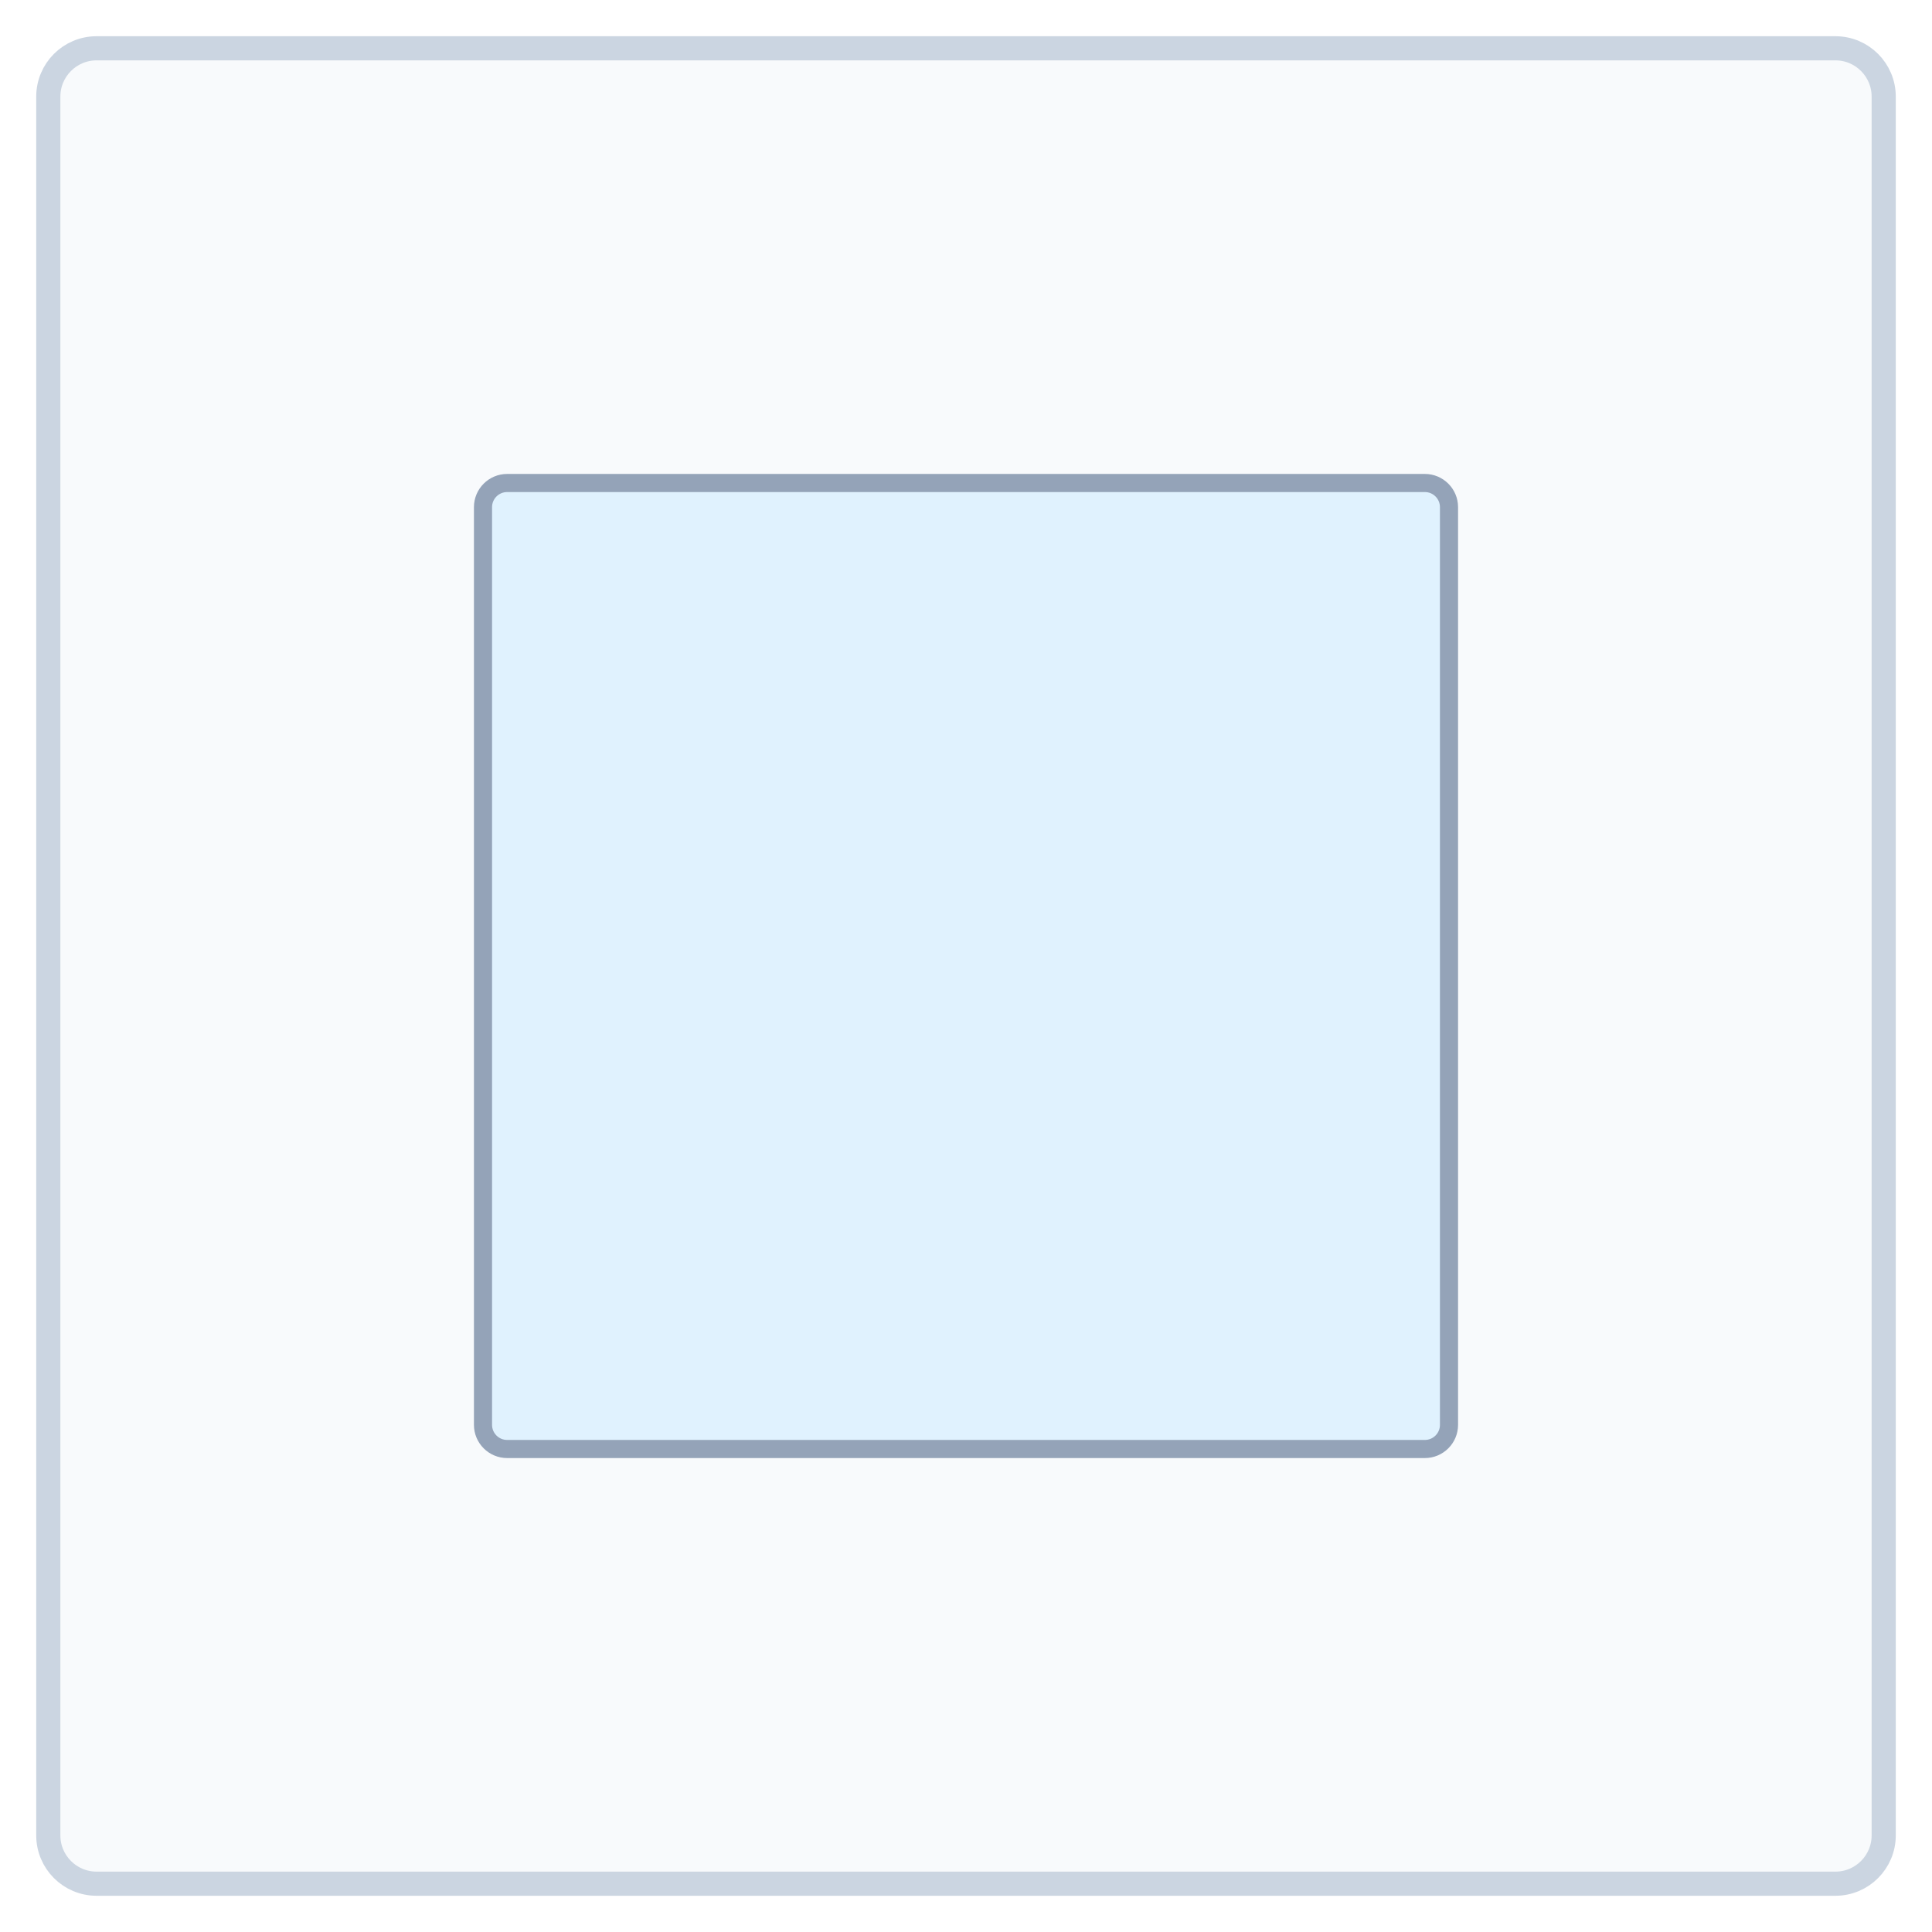
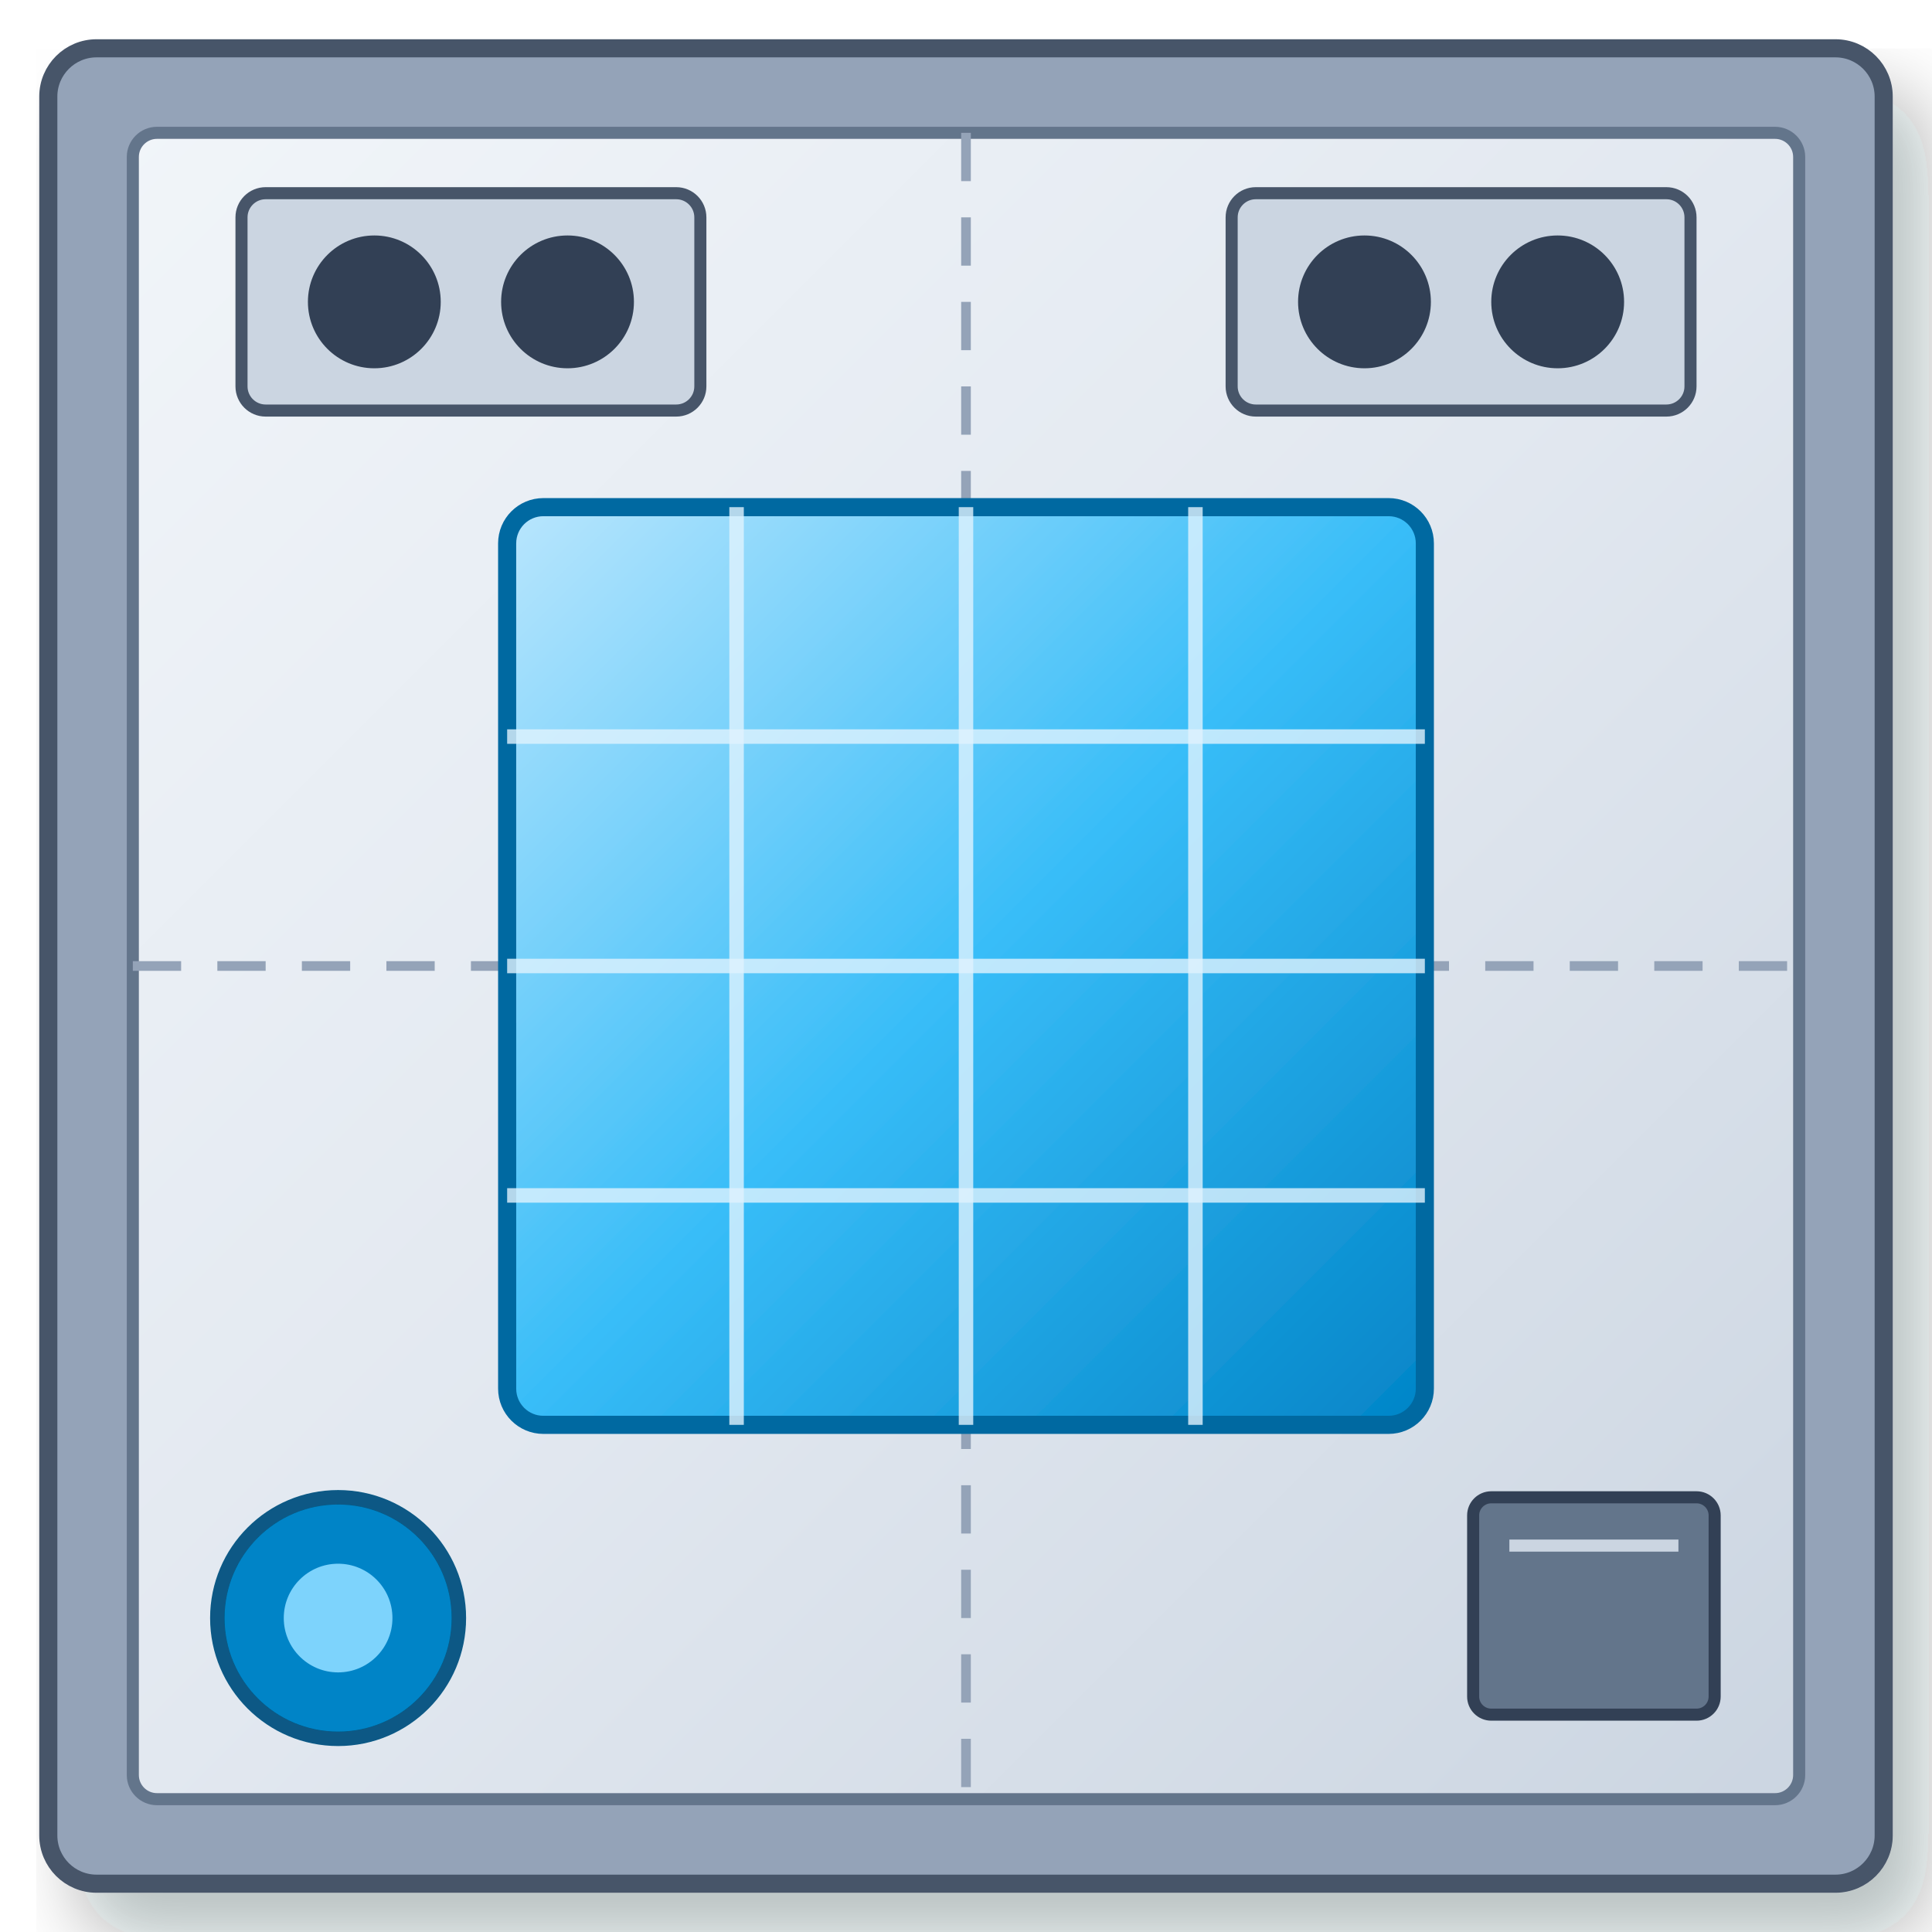
- <svg xmlns="http://www.w3.org/2000/svg" viewBox="0 0 160 160" width="160" height="160">
-   <rect x="4" y="4" width="152" height="152" rx="4" fill="#F8FAFC" stroke="#CBD5E1" stroke-width="2" />
-   <rect x="40" y="40" width="80" height="80" rx="2" fill="#E0F2FE" stroke="#94A3B8" stroke-width="1.5" />
+ <svg xmlns="http://www.w3.org/2000/svg" viewBox="0 0 160 160" width="160" height="160" fill="none">
+   <defs>
+     <filter id="br3-shadow" x="-12%" y="-12%" width="128%" height="128%">
+       <feDropShadow dx="3" dy="4" stdDeviation="3" flood-color="#0F172A" flood-opacity="0.28" />
+     </filter>
+     <linearGradient id="br3-concrete" x1="0" y1="0" x2="1" y2="1">
+       <stop offset="0%" stop-color="#F1F5F9" />
+       <stop offset="50%" stop-color="#E2E8F0" />
+       <stop offset="100%" stop-color="#CBD5E1" />
+     </linearGradient>
+     <linearGradient id="br3-skylight" x1="0" y1="0" x2="1" y2="1">
+       <stop offset="0%" stop-color="#BAE6FD" />
+       <stop offset="50%" stop-color="#38BDF8" />
+       <stop offset="100%" stop-color="#0284C7" />
+     </linearGradient>
+   </defs>
+   <g filter="url(#br3-shadow)">
+     <rect x="4" y="4" width="152" height="152" rx="4" fill="#94A3B8" stroke="#475569" stroke-width="1.5" />
+     <rect x="11" y="11" width="138" height="138" rx="2" fill="url(#br3-concrete)" stroke="#64748B" stroke-width="1" />
+     <line x1="11" y1="80" x2="149" y2="80" stroke="#94A3B8" stroke-width="0.8" stroke-dasharray="4 3" />
+     <line x1="80" y1="11" x2="80" y2="149" stroke="#94A3B8" stroke-width="0.8" stroke-dasharray="4 3" />
+     <rect x="42" y="42" width="76" height="76" rx="3" fill="url(#br3-skylight)" stroke="#0369A1" stroke-width="1.5" />
+     <g stroke="#E0F2FE" stroke-width="1.2" stroke-opacity="0.8">
+       <line x1="61" y1="42" x2="61" y2="118" />
+       <line x1="80" y1="42" x2="80" y2="118" />
+       <line x1="99" y1="42" x2="99" y2="118" />
+       <line x1="42" y1="61" x2="118" y2="61" />
+       <line x1="42" y1="80" x2="118" y2="80" />
+       <line x1="42" y1="99" x2="118" y2="99" />
+     </g>
+     <rect x="20" y="16" width="38" height="18" rx="2" fill="#CBD5E1" stroke="#475569" stroke-width="1" />
+     <circle cx="31" cy="25" r="5.5" fill="#334155" />
+     <circle cx="47" cy="25" r="5.5" fill="#334155" />
+     <rect x="102" y="16" width="38" height="18" rx="2" fill="#CBD5E1" stroke="#475569" stroke-width="1" />
+     <circle cx="113" cy="25" r="5.5" fill="#334155" />
+     <circle cx="129" cy="25" r="5.5" fill="#334155" />
+     <circle cx="28" cy="134" r="10" fill="#0284C7" stroke="#075985" stroke-width="1.2" />
+     <circle cx="28" cy="134" r="4.5" fill="#7DD3FC" />
+     <rect x="122" y="124" width="20" height="18" rx="1.5" fill="#64748B" stroke="#334155" stroke-width="1" />
+     <line x1="125" y1="128" x2="139" y2="128" stroke="#CBD5E1" stroke-width="1" />
+   </g>
</svg>
